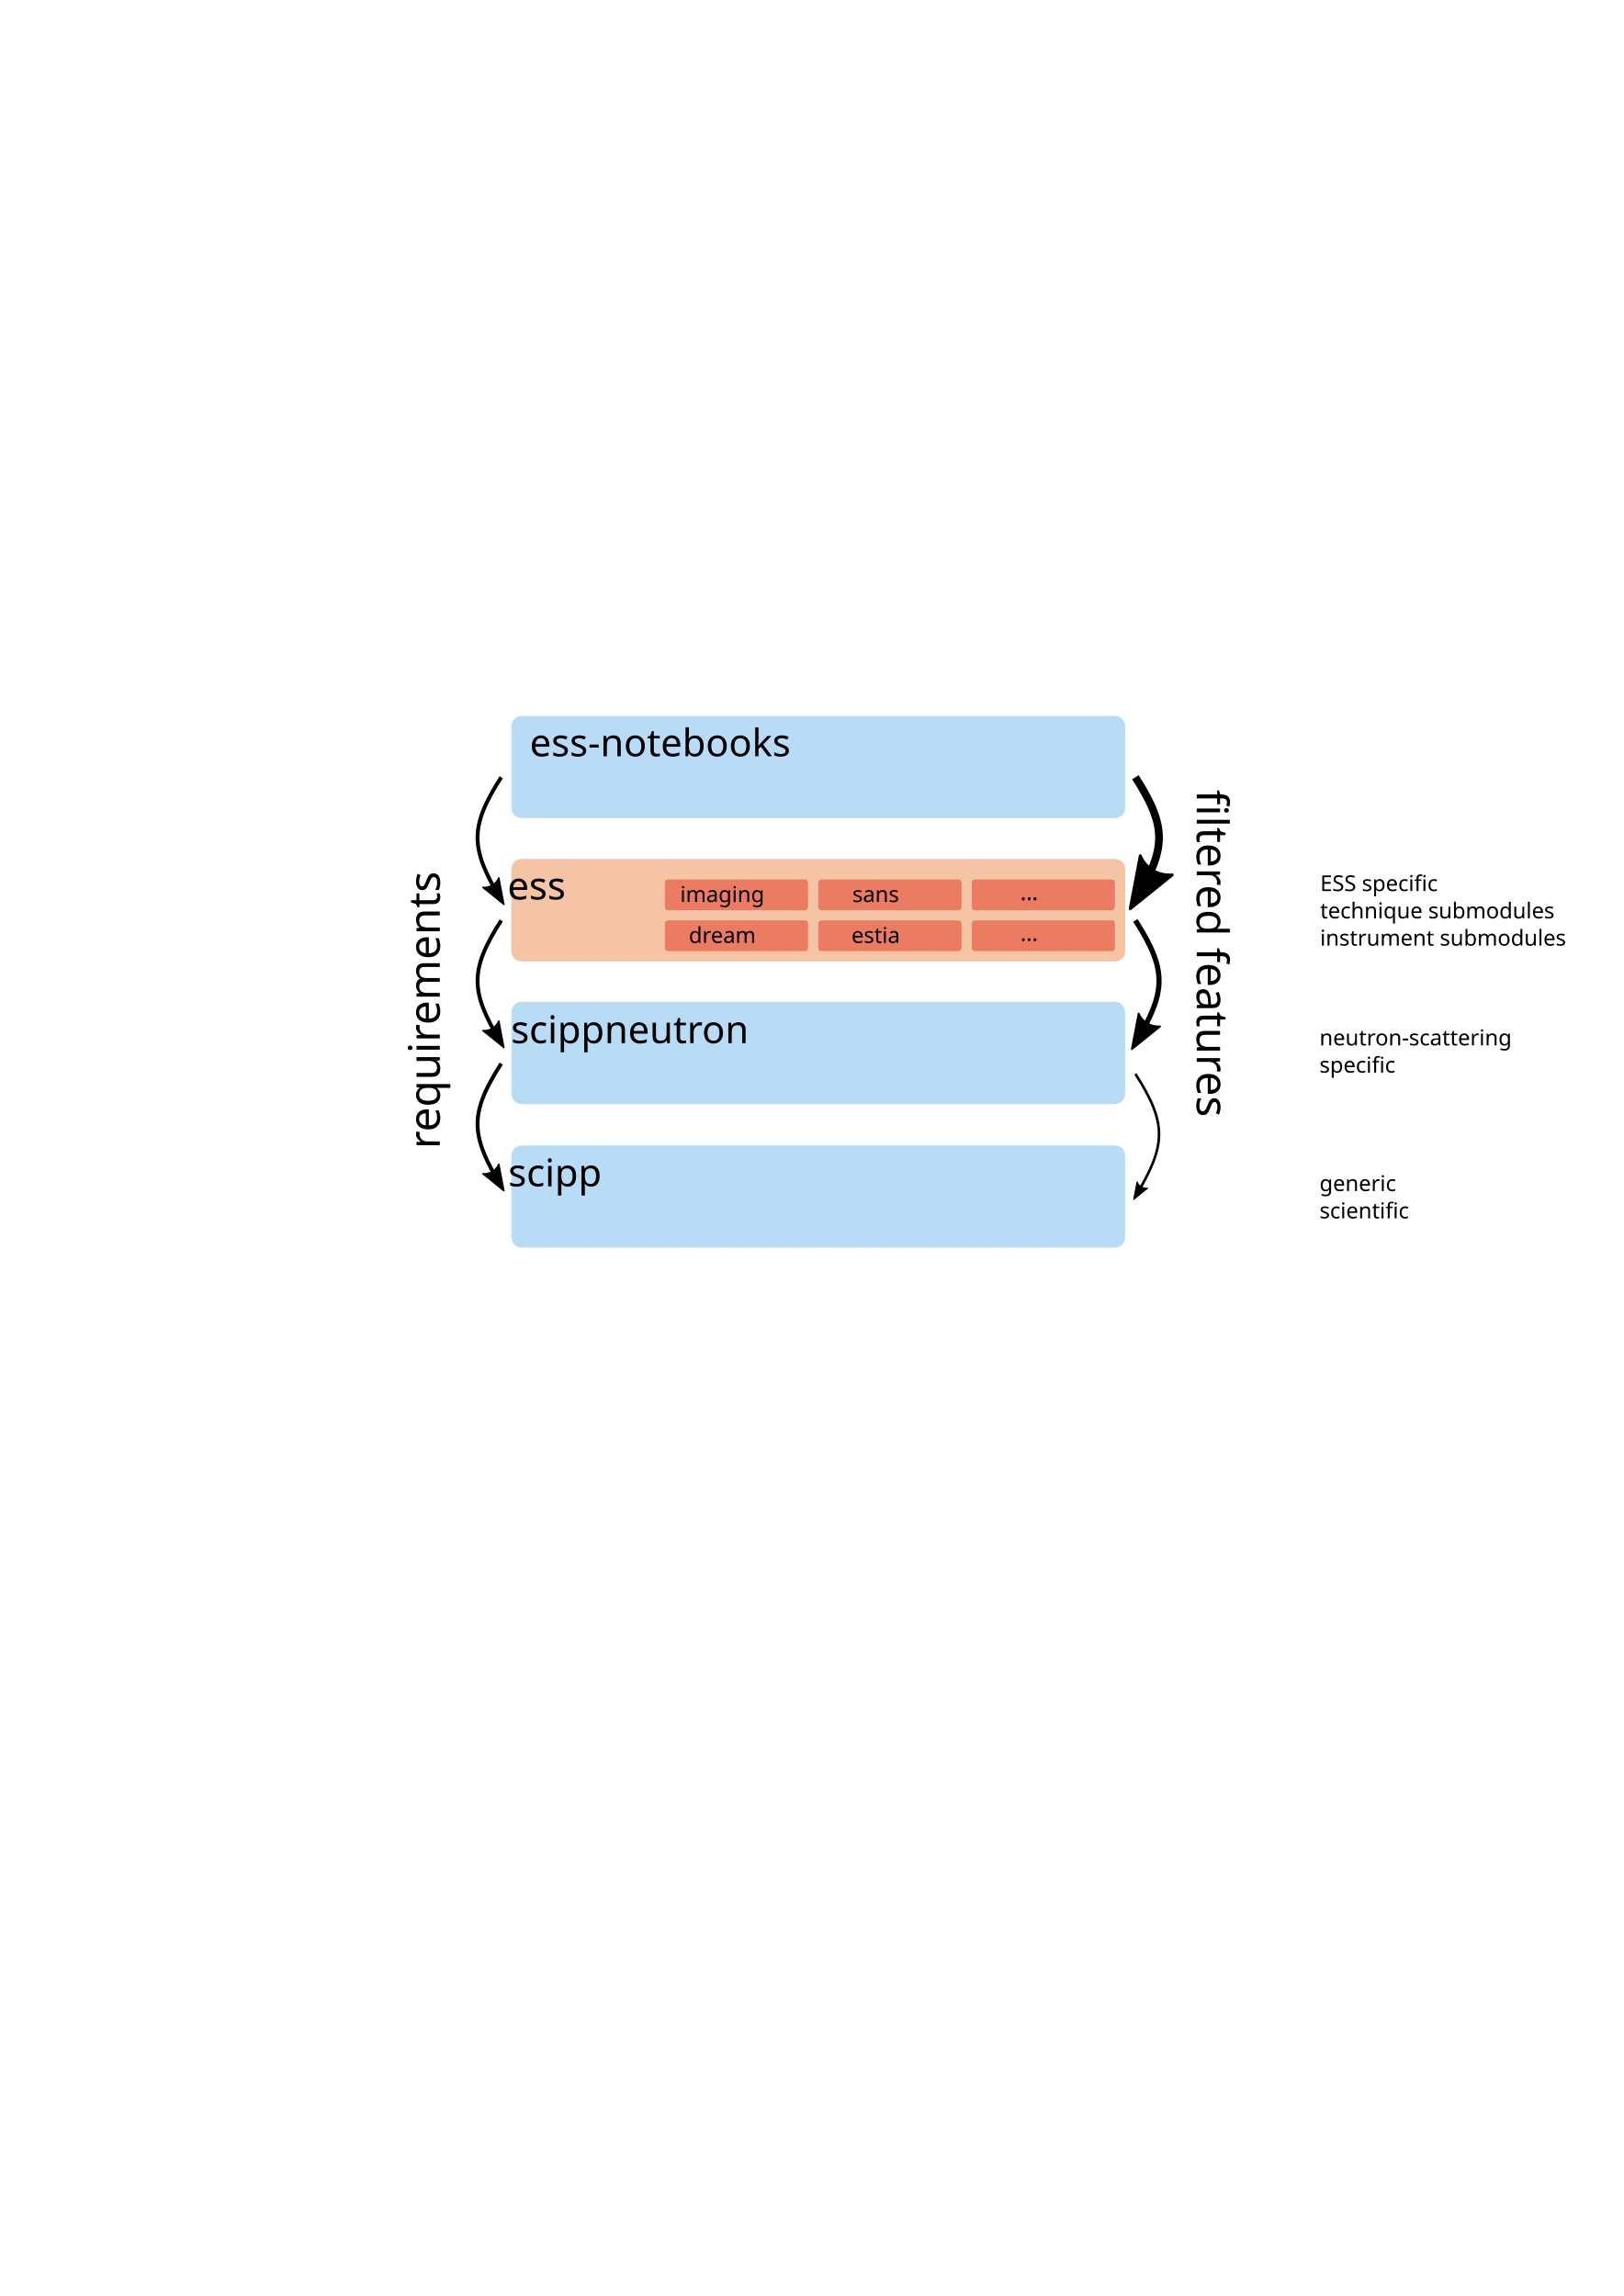
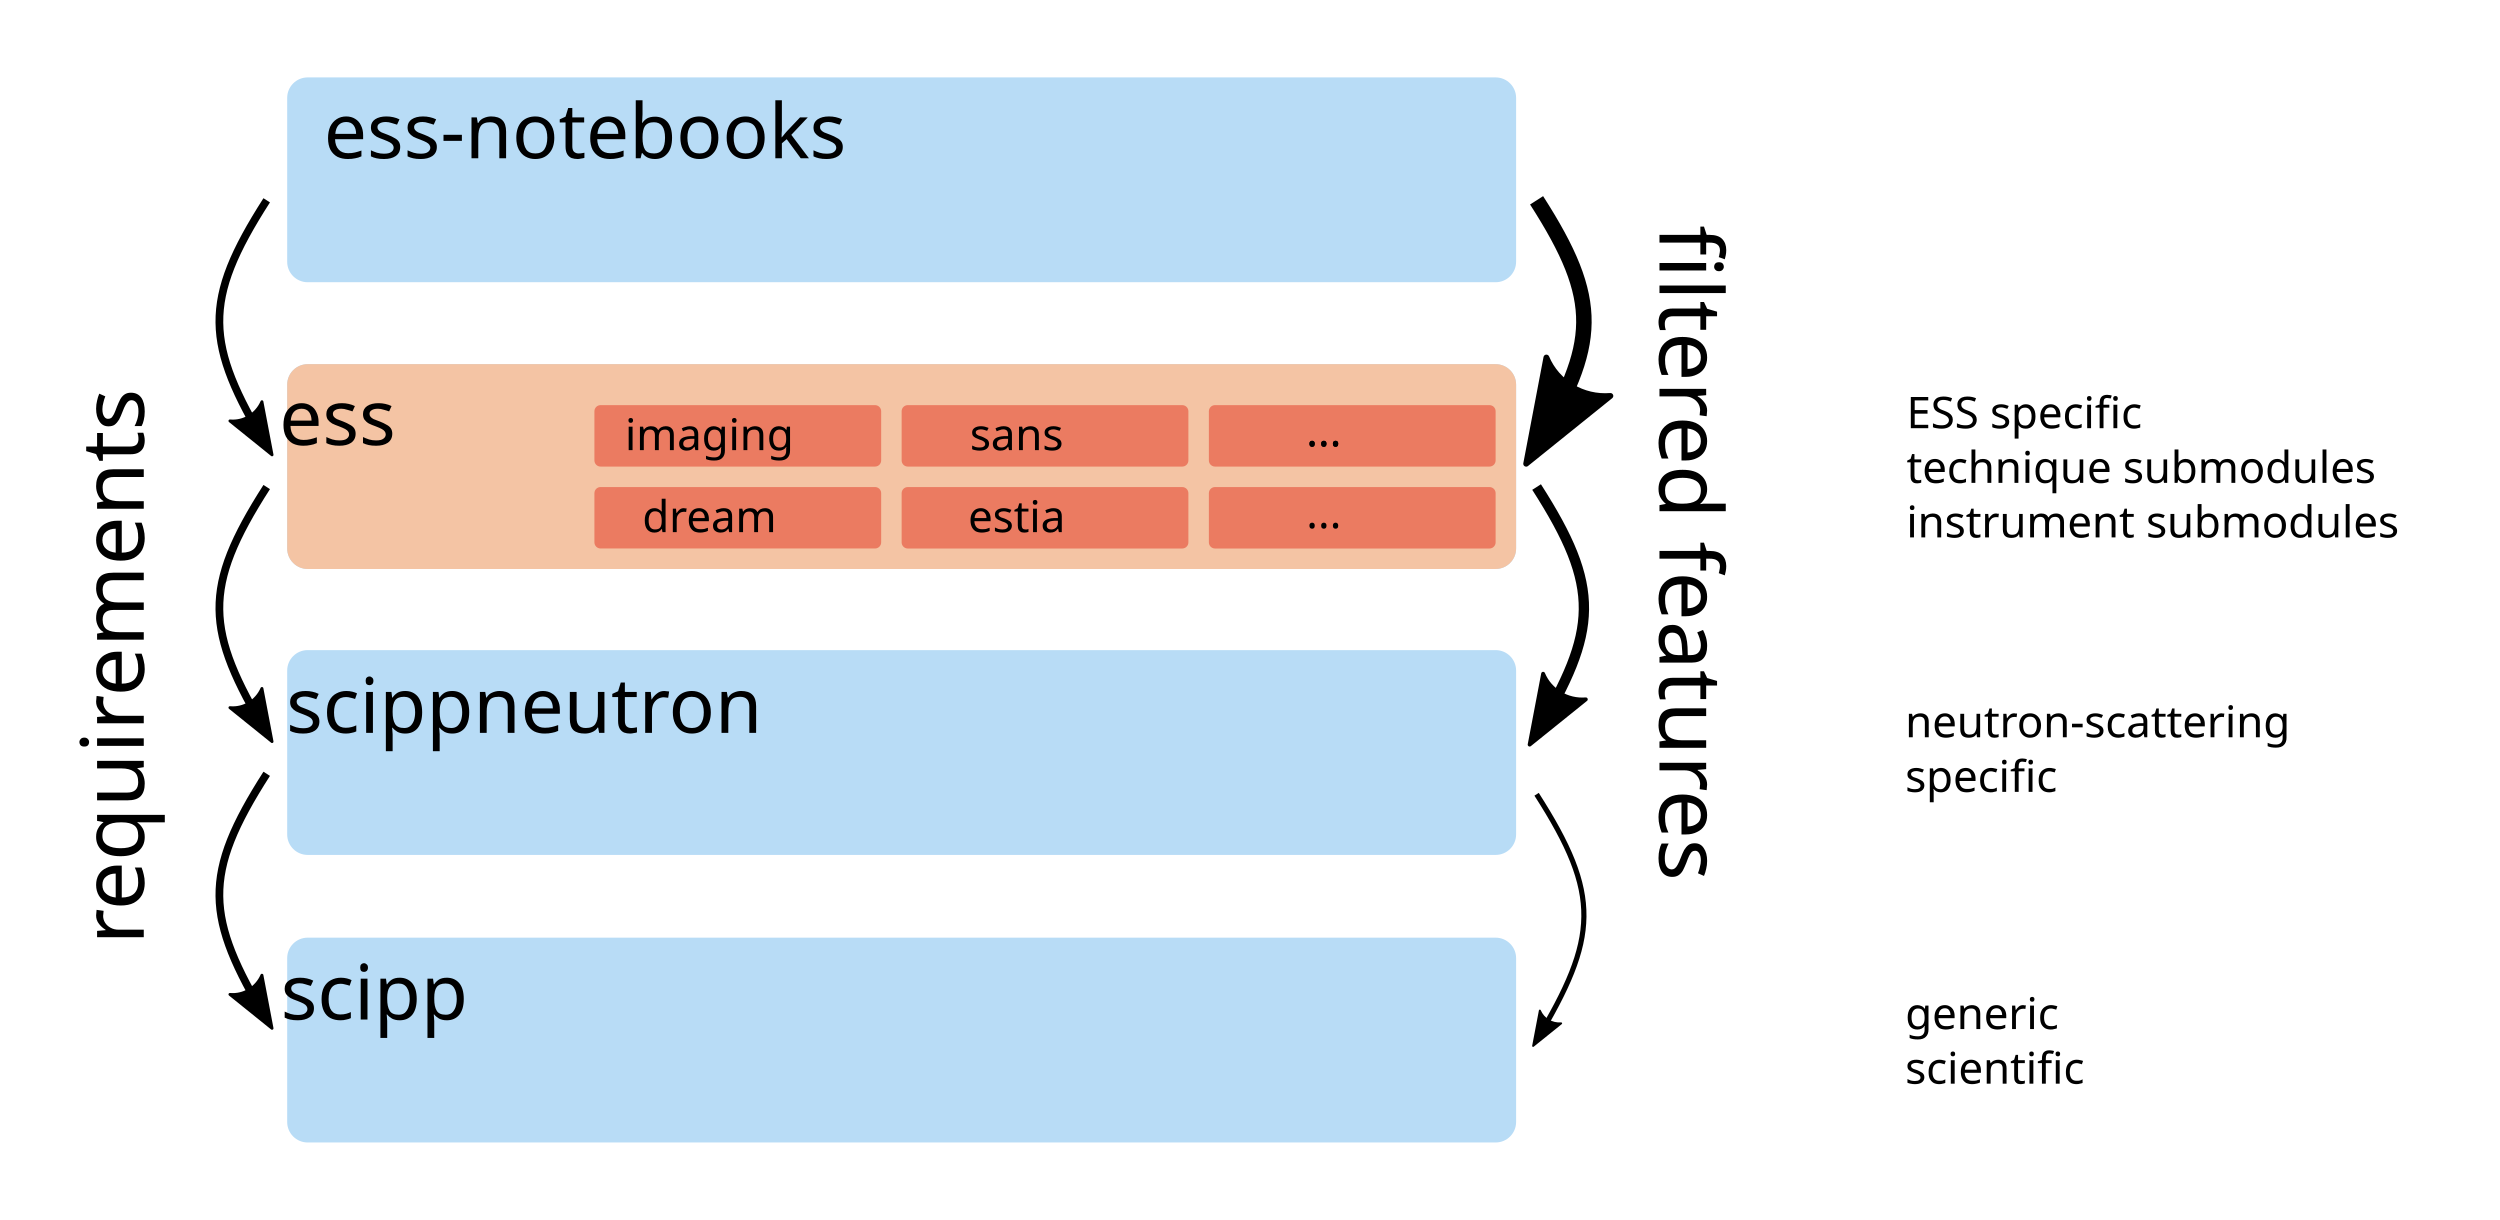
- <svg xmlns="http://www.w3.org/2000/svg" xmlns:xlink="http://www.w3.org/1999/xlink" width="210mm" height="297mm" viewBox="0 0 210 297" version="1.1" id="svg8">
+ <svg xmlns="http://www.w3.org/2000/svg" xmlns:xlink="http://www.w3.org/1999/xlink" width="161.473mm" height="78.792mm" viewBox="0 0 161.473 78.792" version="1.1" id="svg8">
  <defs id="defs2">
    <rect x="55.56" y="71.576" width="3.457" height="30.424" id="rect1966" />
-     <marker style="overflow:visible;" id="marker1753" refX="0.0" refY="0.0" orient="auto">
-       <path transform="scale(0.6) rotate(180) translate(0,0)" d="M 8.719,4.034 L -2.207,0.016 L 8.719,-4.002 C 6.973,-1.63 6.983,1.616 8.719,4.034 z " style="fill-rule:evenodd;stroke-width:0.625;stroke-linejoin:round;stroke:#000000;stroke-opacity:1;fill:#000000;fill-opacity:1" id="path1751" />
+     <marker style="overflow:visible" id="marker1753" refX="0" refY="0" orient="auto">
+       <path transform="scale(-0.6)" d="M 8.719,4.034 -2.207,0.016 8.719,-4.002 c -1.745,2.372 -1.735,5.617 -6e-7,8.035 z" style="fill:#000000;fill-opacity:1;fill-rule:evenodd;stroke:#000000;stroke-width:0.625;stroke-linejoin:round;stroke-opacity:1" id="path1751" />
    </marker>
-     <marker style="overflow:visible;" id="marker1665" refX="0.0" refY="0.0" orient="auto">
-       <path transform="scale(0.6) rotate(180) translate(0,0)" d="M 8.719,4.034 L -2.207,0.016 L 8.719,-4.002 C 6.973,-1.63 6.983,1.616 8.719,4.034 z " style="fill-rule:evenodd;stroke-width:0.625;stroke-linejoin:round;stroke:#000000;stroke-opacity:1;fill:#000000;fill-opacity:1" id="path1663" />
+     <marker style="overflow:visible" id="marker1665" refX="0" refY="0" orient="auto">
+       <path transform="scale(-0.6)" d="M 8.719,4.034 -2.207,0.016 8.719,-4.002 c -1.745,2.372 -1.735,5.617 -6e-7,8.035 z" style="fill:#000000;fill-opacity:1;fill-rule:evenodd;stroke:#000000;stroke-width:0.625;stroke-linejoin:round;stroke-opacity:1" id="path1663" />
    </marker>
-     <marker style="overflow:visible;" id="marker1585" refX="0.0" refY="0.0" orient="auto">
-       <path transform="scale(0.6) rotate(180) translate(0,0)" d="M 8.719,4.034 L -2.207,0.016 L 8.719,-4.002 C 6.973,-1.63 6.983,1.616 8.719,4.034 z " style="fill-rule:evenodd;stroke-width:0.625;stroke-linejoin:round;stroke:#000000;stroke-opacity:1;fill:#000000;fill-opacity:1" id="path1583" />
+     <marker style="overflow:visible" id="marker1585" refX="0" refY="0" orient="auto">
+       <path transform="scale(-0.6)" d="M 8.719,4.034 -2.207,0.016 8.719,-4.002 c -1.745,2.372 -1.735,5.617 -6e-7,8.035 z" style="fill:#000000;fill-opacity:1;fill-rule:evenodd;stroke:#000000;stroke-width:0.625;stroke-linejoin:round;stroke-opacity:1" id="path1583" />
    </marker>
-     <marker style="overflow:visible;" id="marker1489" refX="0.0" refY="0.0" orient="auto">
-       <path transform="scale(0.6) rotate(180) translate(0,0)" d="M 8.719,4.034 L -2.207,0.016 L 8.719,-4.002 C 6.973,-1.63 6.983,1.616 8.719,4.034 z " style="fill-rule:evenodd;stroke-width:0.625;stroke-linejoin:round;stroke:#000000;stroke-opacity:1;fill:#000000;fill-opacity:1" id="path1487" />
+     <marker style="overflow:visible" id="marker1489" refX="0" refY="0" orient="auto">
+       <path transform="scale(-0.6)" d="M 8.719,4.034 -2.207,0.016 8.719,-4.002 c -1.745,2.372 -1.735,5.617 -6e-7,8.035 z" style="fill:#000000;fill-opacity:1;fill-rule:evenodd;stroke:#000000;stroke-width:0.625;stroke-linejoin:round;stroke-opacity:1" id="path1487" />
    </marker>
-     <marker style="overflow:visible;" id="marker1413" refX="0.0" refY="0.0" orient="auto">
-       <path transform="scale(0.6) rotate(180) translate(0,0)" d="M 8.719,4.034 L -2.207,0.016 L 8.719,-4.002 C 6.973,-1.63 6.983,1.616 8.719,4.034 z " style="fill-rule:evenodd;stroke-width:0.625;stroke-linejoin:round;stroke:#000000;stroke-opacity:1;fill:#000000;fill-opacity:1" id="path1411" />
+     <marker style="overflow:visible" id="marker1413" refX="0" refY="0" orient="auto">
+       <path transform="scale(-0.6)" d="M 8.719,4.034 -2.207,0.016 8.719,-4.002 c -1.745,2.372 -1.735,5.617 -6e-7,8.035 z" style="fill:#000000;fill-opacity:1;fill-rule:evenodd;stroke:#000000;stroke-width:0.625;stroke-linejoin:round;stroke-opacity:1" id="path1411" />
    </marker>
-     <marker style="overflow:visible;" id="marker1279" refX="0.0" refY="0.0" orient="auto">
-       <path transform="scale(0.6) rotate(180) translate(0,0)" d="M 8.719,4.034 L -2.207,0.016 L 8.719,-4.002 C 6.973,-1.63 6.983,1.616 8.719,4.034 z " style="fill-rule:evenodd;stroke-width:0.625;stroke-linejoin:round;stroke:#000000;stroke-opacity:1;fill:#000000;fill-opacity:1" id="path1277" />
+     <marker style="overflow:visible" id="marker1279" refX="0" refY="0" orient="auto">
+       <path transform="scale(-0.6)" d="M 8.719,4.034 -2.207,0.016 8.719,-4.002 c -1.745,2.372 -1.735,5.617 -6e-7,8.035 z" style="fill:#000000;fill-opacity:1;fill-rule:evenodd;stroke:#000000;stroke-width:0.625;stroke-linejoin:round;stroke-opacity:1" id="path1277" />
    </marker>
-     <marker style="overflow:visible;" id="Arrow2Mend" refX="0.0" refY="0.0" orient="auto">
-       <path transform="scale(0.6) rotate(180) translate(0,0)" d="M 8.719,4.034 L -2.207,0.016 L 8.719,-4.002 C 6.973,-1.63 6.983,1.616 8.719,4.034 z " style="fill-rule:evenodd;stroke-width:0.625;stroke-linejoin:round;stroke:#000000;stroke-opacity:1;fill:#000000;fill-opacity:1" id="path900" />
+     <marker style="overflow:visible" id="Arrow2Mend" refX="0" refY="0" orient="auto">
+       <path transform="scale(-0.6)" d="M 8.719,4.034 -2.207,0.016 8.719,-4.002 c -1.745,2.372 -1.735,5.617 -6e-7,8.035 z" style="fill:#000000;fill-opacity:1;fill-rule:evenodd;stroke:#000000;stroke-width:0.625;stroke-linejoin:round;stroke-opacity:1" id="path900" />
    </marker>
-     <marker style="overflow:visible;" id="Arrow1Mend" refX="0.0" refY="0.0" orient="auto">
-       <path transform="scale(0.4) rotate(180) translate(10,0)" style="fill-rule:evenodd;stroke:#000000;stroke-width:1pt;stroke-opacity:1;fill:#000000;fill-opacity:1" d="M 0.0,0.0 L 5.0,-5.0 L -12.5,0.0 L 5.0,5.0 L 0.0,0.0 z " id="path882" />
+     <marker style="overflow:visible" id="Arrow1Mend" refX="0" refY="0" orient="auto">
+       <path transform="matrix(-0.4,0,0,-0.4,-4,0)" style="fill:#000000;fill-opacity:1;fill-rule:evenodd;stroke:#000000;stroke-width:1pt;stroke-opacity:1" d="M 0,0 5,-5 -12.5,0 5,5 Z" id="path882" />
    </marker>
-     <marker style="overflow:visible;" id="Arrow1Lend" refX="0.0" refY="0.0" orient="auto">
-       <path transform="scale(0.8) rotate(180) translate(12.5,0)" style="fill-rule:evenodd;stroke:#000000;stroke-width:1pt;stroke-opacity:1;fill:#000000;fill-opacity:1" d="M 0.0,0.0 L 5.0,-5.0 L -12.5,0.0 L 5.0,5.0 L 0.0,0.0 z " id="path876" />
+     <marker style="overflow:visible" id="Arrow1Lend" refX="0" refY="0" orient="auto">
+       <path transform="matrix(-0.8,0,0,-0.8,-10,0)" style="fill:#000000;fill-opacity:1;fill-rule:evenodd;stroke:#000000;stroke-width:1pt;stroke-opacity:1" d="M 0,0 5,-5 -12.5,0 5,5 Z" id="path876" />
    </marker>
  </defs>
-   <g id="layer1">
+   <g id="layer1" transform="translate(-47.59697,-87.60417)">
    <a id="a4655" xlink:href="https://scipp.github.io/scippneutron/">
-       <rect ry="1.323" y="129.594" x="66.146" height="13.229" width="79.375" id="rect835" style="fill:#b8dcf6;fill-opacity:1;stroke-width:1.73;stroke-miterlimit:4;stroke-dasharray:none;stop-color:#000000" />
+       <rect ry="1.323" y="129.594" x="66.146" height="13.229" width="79.375" id="rect835" style="fill:#b8dcf6;fill-opacity:1;stroke-width:1.73;stroke-miterlimit:4;stroke-dasharray:none" rx="1.323" />
    </a>
    <a id="a949" xlink:href="https://scipp.github.io/">
-       <rect ry="1.323" y="148.167" x="66.146" height="13.229" width="79.375" id="rect847" style="fill:#b8dcf6;fill-opacity:1;stroke-width:1.73;stroke-miterlimit:4;stroke-dasharray:none;stop-color:#000000" />
+       <rect ry="1.323" y="148.167" x="66.146" height="13.229" width="79.375" id="rect847" style="fill:#b8dcf6;fill-opacity:1;stroke-width:1.73;stroke-miterlimit:4;stroke-dasharray:none" rx="1.323" />
    </a>
-     <rect style="fill:#b8dcf6;fill-opacity:1;stroke-width:1.73;stroke-miterlimit:4;stroke-dasharray:none;stop-color:#000000" id="rect853" width="79.375" height="13.229" x="66.146" y="111.125" ry="1.323" />
+     <rect style="fill:#b8dcf6;fill-opacity:1;stroke-width:1.73;stroke-miterlimit:4;stroke-dasharray:none" id="rect853" width="79.375" height="13.229" x="66.146" y="111.125" ry="1.323" rx="1.323" />
    <a id="a4658" xlink:href="https://scipp.github.io/ess-notebooks/">
-       <rect ry="1.323" y="92.604" x="66.146" height="13.229" width="79.375" id="rect859" style="fill:#b8dcf6;fill-opacity:1;stroke-width:1.73;stroke-miterlimit:4;stroke-dasharray:none;stop-color:#000000" />
+       <rect ry="1.323" y="92.604" x="66.146" height="13.229" width="79.375" id="rect859" style="fill:#b8dcf6;fill-opacity:1;stroke-width:1.73;stroke-miterlimit:4;stroke-dasharray:none" rx="1.323" />
    </a>
    <path style="fill:none;stroke:#000000;stroke-width:0.5;stroke-linecap:butt;stroke-linejoin:miter;stroke-miterlimit:4;stroke-dasharray:none;stroke-opacity:1;marker-end:url(#Arrow2Mend)" d="m 64.823,100.542 c -4.18,6.519 -3.969,9.26 0,15.875" id="path869" />
    <path style="fill:none;stroke:#000000;stroke-width:0.5;stroke-linecap:butt;stroke-linejoin:miter;stroke-miterlimit:4;stroke-dasharray:none;stroke-opacity:1;marker-end:url(#marker1413)" d="m 64.823,119.062 c -4.18,6.519 -3.969,9.26 0,15.875" id="path1409" />
    <path style="fill:none;stroke:#000000;stroke-width:0.5;stroke-linecap:butt;stroke-linejoin:miter;stroke-miterlimit:4;stroke-dasharray:none;stroke-opacity:1;marker-end:url(#marker1489)" d="m 64.823,137.583 c -4.18,6.519 -3.969,9.26 0,15.875" id="path1485" />
    <path style="fill:none;stroke:#000000;stroke-width:1;stroke-linecap:butt;stroke-linejoin:miter;stroke-miterlimit:4;stroke-dasharray:none;stroke-opacity:1;marker-end:url(#marker1585)" d="m 146.844,100.542 c 4.18,6.519 3.969,9.26 0,15.875" id="path1581" />
    <path style="fill:none;stroke:#000000;stroke-width:0.667;stroke-linecap:butt;stroke-linejoin:miter;stroke-miterlimit:4;stroke-dasharray:none;stroke-opacity:1;marker-end:url(#marker1665)" d="m 146.844,119.062 c 4.18,6.519 3.969,9.26 0,15.875" id="path1661" />
    <path style="fill:none;stroke:#000000;stroke-width:0.333;stroke-linecap:butt;stroke-linejoin:miter;stroke-miterlimit:4;stroke-dasharray:none;stroke-opacity:1;marker-end:url(#marker1753)" d="m 146.844,138.906 c 4.18,6.519 3.969,9.26 0,15.875" id="path1749" />
  </g>
-   <g id="layer2">
+   <g id="layer2" transform="translate(-47.59697,-87.60417)">
    <a id="a4661" xlink:href="https://scipp.github.io/ess/">
-       <rect ry="1.323" y="111.125" x="66.146" height="13.229" width="79.375" id="rect1899" style="fill:#f4c4a4;fill-opacity:1;stroke-width:1.73;stroke-miterlimit:4;stroke-dasharray:none;stop-color:#000000" />
+       <rect ry="1.323" y="111.125" x="66.146" height="13.229" width="79.375" id="rect1899" style="fill:#f4c4a4;fill-opacity:1;stroke-width:1.73;stroke-miterlimit:4;stroke-dasharray:none" rx="1.323" />
    </a>
-     <rect style="fill:#eb7b61;fill-opacity:1;stroke-width:0.458;stroke-miterlimit:4;stroke-dasharray:none;stop-color:#000000" id="rect1916" width="18.521" height="3.969" x="125.677" y="113.771" ry="0.397" />
-     <rect style="fill:#eb7b61;fill-opacity:1;stroke-width:0.458;stroke-miterlimit:4;stroke-dasharray:none;stop-color:#000000" id="rect1920" width="18.521" height="3.969" x="105.833" y="113.771" ry="0.397" />
-     <rect style="fill:#eb7b61;fill-opacity:1;stroke-width:0.458;stroke-miterlimit:4;stroke-dasharray:none;stop-color:#000000" id="rect1922" width="18.521" height="3.969" x="85.99" y="113.771" ry="0.397" />
-     <rect style="fill:#eb7b61;fill-opacity:1;stroke-width:0.458;stroke-miterlimit:4;stroke-dasharray:none;stop-color:#000000" id="rect1924" width="18.521" height="3.969" x="125.677" y="119.063" ry="0.397" />
-     <rect style="fill:#eb7b61;fill-opacity:1;stroke-width:0.458;stroke-miterlimit:4;stroke-dasharray:none;stop-color:#000000" id="rect1926" width="18.521" height="3.969" x="105.833" y="119.063" ry="0.397" />
-     <rect style="fill:#eb7b61;fill-opacity:1;stroke-width:0.458;stroke-miterlimit:4;stroke-dasharray:none;stop-color:#000000" id="rect1928" width="18.521" height="3.969" x="85.99" y="119.062" ry="0.397" />
+     <rect style="fill:#eb7b61;fill-opacity:1;stroke-width:0.458;stroke-miterlimit:4;stroke-dasharray:none" id="rect1916" width="18.521" height="3.969" x="125.677" y="113.771" ry="0.397" rx="0.397" />
+     <rect style="fill:#eb7b61;fill-opacity:1;stroke-width:0.458;stroke-miterlimit:4;stroke-dasharray:none" id="rect1920" width="18.521" height="3.969" x="105.833" y="113.771" ry="0.397" rx="0.397" />
+     <rect style="fill:#eb7b61;fill-opacity:1;stroke-width:0.458;stroke-miterlimit:4;stroke-dasharray:none" id="rect1922" width="18.521" height="3.969" x="85.99" y="113.771" ry="0.397" rx="0.397" />
+     <rect style="fill:#eb7b61;fill-opacity:1;stroke-width:0.458;stroke-miterlimit:4;stroke-dasharray:none" id="rect1924" width="18.521" height="3.969" x="125.677" y="119.063" ry="0.397" rx="0.397" />
+     <rect style="fill:#eb7b61;fill-opacity:1;stroke-width:0.458;stroke-miterlimit:4;stroke-dasharray:none" id="rect1926" width="18.521" height="3.969" x="105.833" y="119.063" ry="0.397" rx="0.397" />
+     <rect style="fill:#eb7b61;fill-opacity:1;stroke-width:0.458;stroke-miterlimit:4;stroke-dasharray:none" id="rect1928" width="18.521" height="3.969" x="85.99" y="119.062" ry="0.397" rx="0.397" />
  </g>
-   <g id="layer3" style="opacity:1">
-     <text xml:space="preserve" style="font-style:normal;font-variant:normal;font-weight:normal;font-stretch:normal;font-size:4.939px;line-height:1.25;font-family:sans-serif;-inkscape-font-specification:'sans-serif, Normal';font-variant-ligatures:normal;font-variant-caps:normal;font-variant-numeric:normal;font-variant-east-asian:normal;fill:#000000;fill-opacity:1;stroke:none;stroke-width:0.265;stroke-miterlimit:4;stroke-dasharray:none" x="84.667" y="134.938" id="text839">
-       <tspan id="tspan837" x="84.667" y="134.938" style="font-style:normal;font-variant:normal;font-weight:normal;font-stretch:normal;font-size:4.939px;font-family:sans-serif;-inkscape-font-specification:'sans-serif, Normal';font-variant-ligatures:normal;font-variant-caps:normal;font-variant-numeric:normal;font-variant-east-asian:normal;text-align:center;text-anchor:middle;stroke-width:0.265;stroke-miterlimit:4;stroke-dasharray:none">scippneutron</tspan>
+   <g id="layer3" style="opacity:1" transform="translate(-47.59697,-87.60417)">
+     <text xml:space="preserve" style="font-style:normal;font-variant:normal;font-weight:normal;font-stretch:normal;font-size:4.939px;line-height:1.25;font-family:sans-serif;-inkscape-font-specification:'sans-serif, Normal';font-variant-ligatures:normal;font-variant-caps:normal;font-variant-numeric:normal;fill:#000000;fill-opacity:1;stroke:none;stroke-width:0.265;stroke-miterlimit:4;stroke-dasharray:none" x="84.667" y="134.938" id="text839">
+       <tspan id="tspan837" x="84.667" y="134.938" style="font-style:normal;font-variant:normal;font-weight:normal;font-stretch:normal;font-size:4.939px;font-family:sans-serif;-inkscape-font-specification:'sans-serif, Normal';font-variant-ligatures:normal;font-variant-caps:normal;font-variant-numeric:normal;text-align:center;text-anchor:middle;stroke-width:0.265;stroke-miterlimit:4;stroke-dasharray:none">scippneutron</tspan>
    </text>
-     <text xml:space="preserve" style="font-style:normal;font-variant:normal;font-weight:normal;font-stretch:normal;font-size:4.939px;line-height:1.25;font-family:sans-serif;-inkscape-font-specification:'sans-serif, Normal';font-variant-ligatures:normal;font-variant-caps:normal;font-variant-numeric:normal;font-variant-east-asian:normal;fill:#000000;fill-opacity:1;stroke:none;stroke-width:0.265;stroke-miterlimit:4;stroke-dasharray:none" x="74.989" y="153.458" id="text851">
-       <tspan id="tspan849" x="74.989" y="153.458" style="font-style:normal;font-variant:normal;font-weight:normal;font-stretch:normal;font-size:4.939px;font-family:sans-serif;-inkscape-font-specification:'sans-serif, Normal';font-variant-ligatures:normal;font-variant-caps:normal;font-variant-numeric:normal;font-variant-east-asian:normal;text-align:center;text-anchor:middle;stroke-width:0.265;stroke-miterlimit:4;stroke-dasharray:none">scipp</tspan>
+     <text xml:space="preserve" style="font-style:normal;font-variant:normal;font-weight:normal;font-stretch:normal;font-size:4.939px;line-height:1.25;font-family:sans-serif;-inkscape-font-specification:'sans-serif, Normal';font-variant-ligatures:normal;font-variant-caps:normal;font-variant-numeric:normal;fill:#000000;fill-opacity:1;stroke:none;stroke-width:0.265;stroke-miterlimit:4;stroke-dasharray:none" x="74.989" y="153.458" id="text851">
+       <tspan id="tspan849" x="74.989" y="153.458" style="font-style:normal;font-variant:normal;font-weight:normal;font-stretch:normal;font-size:4.939px;font-family:sans-serif;-inkscape-font-specification:'sans-serif, Normal';font-variant-ligatures:normal;font-variant-caps:normal;font-variant-numeric:normal;text-align:center;text-anchor:middle;stroke-width:0.265;stroke-miterlimit:4;stroke-dasharray:none">scipp</tspan>
    </text>
-     <text xml:space="preserve" style="font-style:normal;font-variant:normal;font-weight:normal;font-stretch:normal;font-size:4.939px;line-height:1.25;font-family:sans-serif;-inkscape-font-specification:'sans-serif, Normal';font-variant-ligatures:normal;font-variant-caps:normal;font-variant-numeric:normal;font-variant-east-asian:normal;fill:#000000;fill-opacity:1;stroke:none;stroke-width:0.265;stroke-miterlimit:4;stroke-dasharray:none" x="72.612" y="116.347" id="text857">
-       <tspan id="tspan855" x="72.612" y="116.347" style="font-style:normal;font-variant:normal;font-weight:normal;font-stretch:normal;font-size:4.939px;font-family:sans-serif;-inkscape-font-specification:'sans-serif, Normal';font-variant-ligatures:normal;font-variant-caps:normal;font-variant-numeric:normal;font-variant-east-asian:normal;text-align:center;text-anchor:middle;stroke-width:0.265;stroke-miterlimit:4;stroke-dasharray:none">ess</tspan>
+     <text xml:space="preserve" style="font-style:normal;font-variant:normal;font-weight:normal;font-stretch:normal;font-size:4.939px;line-height:1.25;font-family:sans-serif;-inkscape-font-specification:'sans-serif, Normal';font-variant-ligatures:normal;font-variant-caps:normal;font-variant-numeric:normal;fill:#000000;fill-opacity:1;stroke:none;stroke-width:0.265;stroke-miterlimit:4;stroke-dasharray:none" x="72.612" y="116.347" id="text857">
+       <tspan id="tspan855" x="72.612" y="116.347" style="font-style:normal;font-variant:normal;font-weight:normal;font-stretch:normal;font-size:4.939px;font-family:sans-serif;-inkscape-font-specification:'sans-serif, Normal';font-variant-ligatures:normal;font-variant-caps:normal;font-variant-numeric:normal;text-align:center;text-anchor:middle;stroke-width:0.265;stroke-miterlimit:4;stroke-dasharray:none">ess</tspan>
    </text>
-     <text xml:space="preserve" style="font-style:normal;font-variant:normal;font-weight:normal;font-stretch:normal;font-size:4.939px;line-height:1.25;font-family:sans-serif;-inkscape-font-specification:'sans-serif, Normal';font-variant-ligatures:normal;font-variant-caps:normal;font-variant-numeric:normal;font-variant-east-asian:normal;text-align:start;text-anchor:start;fill:#000000;fill-opacity:1;stroke:none;stroke-width:0.265;stroke-miterlimit:4;stroke-dasharray:none" x="68.519" y="97.826" id="text863">
-       <tspan id="tspan861" x="68.519" y="97.826" style="font-style:normal;font-variant:normal;font-weight:normal;font-stretch:normal;font-size:4.939px;font-family:sans-serif;-inkscape-font-specification:'sans-serif, Normal';font-variant-ligatures:normal;font-variant-caps:normal;font-variant-numeric:normal;font-variant-east-asian:normal;text-align:start;text-anchor:start;stroke-width:0.265;stroke-miterlimit:4;stroke-dasharray:none">ess-notebooks</tspan>
+     <text xml:space="preserve" style="font-style:normal;font-variant:normal;font-weight:normal;font-stretch:normal;font-size:4.939px;line-height:1.25;font-family:sans-serif;-inkscape-font-specification:'sans-serif, Normal';font-variant-ligatures:normal;font-variant-caps:normal;font-variant-numeric:normal;text-align:start;text-anchor:start;fill:#000000;fill-opacity:1;stroke:none;stroke-width:0.265;stroke-miterlimit:4;stroke-dasharray:none" x="68.519" y="97.826" id="text863">
+       <tspan id="tspan861" x="68.519" y="97.826" style="font-style:normal;font-variant:normal;font-weight:normal;font-stretch:normal;font-size:4.939px;font-family:sans-serif;-inkscape-font-specification:'sans-serif, Normal';font-variant-ligatures:normal;font-variant-caps:normal;font-variant-numeric:normal;text-align:start;text-anchor:start;stroke-width:0.265;stroke-miterlimit:4;stroke-dasharray:none">ess-notebooks</tspan>
    </text>
-     <text xml:space="preserve" style="font-style:normal;font-variant:normal;font-weight:normal;font-stretch:normal;font-size:5.644px;line-height:1.25;font-family:sans-serif;-inkscape-font-specification:'sans-serif, Normal';font-variant-ligatures:normal;font-variant-caps:normal;font-variant-numeric:normal;font-variant-east-asian:normal;fill:#000000;fill-opacity:1;stroke:none;stroke-width:0.265;stroke-miterlimit:4;stroke-dasharray:none" x="-127" y="56.885" id="text1904" transform="rotate(-90)">
-       <tspan id="tspan1902" x="-127" y="56.885" style="font-style:normal;font-variant:normal;font-weight:normal;font-stretch:normal;font-size:5.644px;font-family:sans-serif;-inkscape-font-specification:'sans-serif, Normal';font-variant-ligatures:normal;font-variant-caps:normal;font-variant-numeric:normal;font-variant-east-asian:normal;text-align:center;text-anchor:middle;stroke-width:0.265;stroke-miterlimit:4;stroke-dasharray:none">requirements</tspan>
+     <text xml:space="preserve" style="font-style:normal;font-variant:normal;font-weight:normal;font-stretch:normal;font-size:5.644px;line-height:1.25;font-family:sans-serif;-inkscape-font-specification:'sans-serif, Normal';font-variant-ligatures:normal;font-variant-caps:normal;font-variant-numeric:normal;fill:#000000;fill-opacity:1;stroke:none;stroke-width:0.265;stroke-miterlimit:4;stroke-dasharray:none" x="-127" y="56.885" id="text1904" transform="rotate(-90)">
+       <tspan id="tspan1902" x="-127" y="56.885" style="font-style:normal;font-variant:normal;font-weight:normal;font-stretch:normal;font-size:5.644px;font-family:sans-serif;-inkscape-font-specification:'sans-serif, Normal';font-variant-ligatures:normal;font-variant-caps:normal;font-variant-numeric:normal;text-align:center;text-anchor:middle;stroke-width:0.265;stroke-miterlimit:4;stroke-dasharray:none">requirements</tspan>
    </text>
-     <text xml:space="preserve" style="font-style:normal;font-variant:normal;font-weight:normal;font-stretch:normal;font-size:5.644px;line-height:1.25;font-family:sans-serif;-inkscape-font-specification:'sans-serif, Normal';font-variant-ligatures:normal;font-variant-caps:normal;font-variant-numeric:normal;font-variant-east-asian:normal;fill:#000000;fill-opacity:1;stroke:none;stroke-width:0.265;stroke-miterlimit:4;stroke-dasharray:none" x="127" y="-154.781" id="text1908" transform="rotate(90)">
-       <tspan id="tspan1906" x="127" y="-154.781" style="font-style:normal;font-variant:normal;font-weight:normal;font-stretch:normal;font-size:5.644px;font-family:sans-serif;-inkscape-font-specification:'sans-serif, Normal';font-variant-ligatures:normal;font-variant-caps:normal;font-variant-numeric:normal;font-variant-east-asian:normal;text-align:center;text-anchor:middle;stroke-width:0.265;stroke-miterlimit:4;stroke-dasharray:none">filtered features</tspan>
+     <text xml:space="preserve" style="font-style:normal;font-variant:normal;font-weight:normal;font-stretch:normal;font-size:5.644px;line-height:1.25;font-family:sans-serif;-inkscape-font-specification:'sans-serif, Normal';font-variant-ligatures:normal;font-variant-caps:normal;font-variant-numeric:normal;fill:#000000;fill-opacity:1;stroke:none;stroke-width:0.265;stroke-miterlimit:4;stroke-dasharray:none" x="127" y="-154.781" id="text1908" transform="rotate(90)">
+       <tspan id="tspan1906" x="127" y="-154.781" style="font-style:normal;font-variant:normal;font-weight:normal;font-stretch:normal;font-size:5.644px;font-family:sans-serif;-inkscape-font-specification:'sans-serif, Normal';font-variant-ligatures:normal;font-variant-caps:normal;font-variant-numeric:normal;text-align:center;text-anchor:middle;stroke-width:0.265;stroke-miterlimit:4;stroke-dasharray:none">filtered features</tspan>
    </text>
-     <text xml:space="preserve" style="font-style:normal;font-variant:normal;font-weight:normal;font-stretch:normal;font-size:2.822px;line-height:1.25;font-family:sans-serif;-inkscape-font-specification:'sans-serif, Normal';font-variant-ligatures:normal;font-variant-caps:normal;font-variant-numeric:normal;font-variant-east-asian:normal;fill:#000000;fill-opacity:1;stroke:none;stroke-width:0.265;stroke-miterlimit:4;stroke-dasharray:none" x="95.25" y="116.681" id="text1932">
-       <tspan id="tspan1930" x="95.25" y="116.681" style="font-style:normal;font-variant:normal;font-weight:normal;font-stretch:normal;font-size:2.822px;font-family:sans-serif;-inkscape-font-specification:'sans-serif, Normal';font-variant-ligatures:normal;font-variant-caps:normal;font-variant-numeric:normal;font-variant-east-asian:normal;text-align:center;text-anchor:middle;stroke-width:0.265;stroke-miterlimit:4;stroke-dasharray:none">imaging</tspan>
+     <text xml:space="preserve" style="font-style:normal;font-variant:normal;font-weight:normal;font-stretch:normal;font-size:2.822px;line-height:1.25;font-family:sans-serif;-inkscape-font-specification:'sans-serif, Normal';font-variant-ligatures:normal;font-variant-caps:normal;font-variant-numeric:normal;fill:#000000;fill-opacity:1;stroke:none;stroke-width:0.265;stroke-miterlimit:4;stroke-dasharray:none" x="95.25" y="116.681" id="text1932">
+       <tspan id="tspan1930" x="95.25" y="116.681" style="font-style:normal;font-variant:normal;font-weight:normal;font-stretch:normal;font-size:2.822px;font-family:sans-serif;-inkscape-font-specification:'sans-serif, Normal';font-variant-ligatures:normal;font-variant-caps:normal;font-variant-numeric:normal;text-align:center;text-anchor:middle;stroke-width:0.265;stroke-miterlimit:4;stroke-dasharray:none">imaging</tspan>
    </text>
-     <text xml:space="preserve" style="font-style:normal;font-variant:normal;font-weight:normal;font-stretch:normal;font-size:2.822px;line-height:1.25;font-family:sans-serif;-inkscape-font-specification:'sans-serif, Normal';font-variant-ligatures:normal;font-variant-caps:normal;font-variant-numeric:normal;font-variant-east-asian:normal;fill:#000000;fill-opacity:1;stroke:none;stroke-width:0.265;stroke-miterlimit:4;stroke-dasharray:none" x="115.094" y="116.681" id="text1936">
-       <tspan id="tspan1934" x="115.094" y="116.681" style="font-style:normal;font-variant:normal;font-weight:normal;font-stretch:normal;font-size:2.822px;font-family:sans-serif;-inkscape-font-specification:'sans-serif, Normal';font-variant-ligatures:normal;font-variant-caps:normal;font-variant-numeric:normal;font-variant-east-asian:normal;text-align:center;text-anchor:middle;stroke-width:0.265;stroke-miterlimit:4;stroke-dasharray:none">sans</tspan>
+     <text xml:space="preserve" style="font-style:normal;font-variant:normal;font-weight:normal;font-stretch:normal;font-size:2.822px;line-height:1.25;font-family:sans-serif;-inkscape-font-specification:'sans-serif, Normal';font-variant-ligatures:normal;font-variant-caps:normal;font-variant-numeric:normal;fill:#000000;fill-opacity:1;stroke:none;stroke-width:0.265;stroke-miterlimit:4;stroke-dasharray:none" x="115.094" y="116.681" id="text1936">
+       <tspan id="tspan1934" x="115.094" y="116.681" style="font-style:normal;font-variant:normal;font-weight:normal;font-stretch:normal;font-size:2.822px;font-family:sans-serif;-inkscape-font-specification:'sans-serif, Normal';font-variant-ligatures:normal;font-variant-caps:normal;font-variant-numeric:normal;text-align:center;text-anchor:middle;stroke-width:0.265;stroke-miterlimit:4;stroke-dasharray:none">sans</tspan>
    </text>
-     <text xml:space="preserve" style="font-style:normal;font-variant:normal;font-weight:normal;font-stretch:normal;font-size:2.822px;line-height:1.25;font-family:sans-serif;-inkscape-font-specification:'sans-serif, Normal';font-variant-ligatures:normal;font-variant-caps:normal;font-variant-numeric:normal;font-variant-east-asian:normal;fill:#000000;fill-opacity:1;stroke:none;stroke-width:0.265;stroke-miterlimit:4;stroke-dasharray:none" x="134.938" y="116.417" id="text1940">
-       <tspan id="tspan1938" x="134.938" y="116.417" style="font-style:normal;font-variant:normal;font-weight:normal;font-stretch:normal;font-size:2.822px;font-family:sans-serif;-inkscape-font-specification:'sans-serif, Normal';font-variant-ligatures:normal;font-variant-caps:normal;font-variant-numeric:normal;font-variant-east-asian:normal;text-align:center;text-anchor:middle;stroke-width:0.265;stroke-miterlimit:4;stroke-dasharray:none">...</tspan>
+     <text xml:space="preserve" style="font-style:normal;font-variant:normal;font-weight:normal;font-stretch:normal;font-size:2.822px;line-height:1.25;font-family:sans-serif;-inkscape-font-specification:'sans-serif, Normal';font-variant-ligatures:normal;font-variant-caps:normal;font-variant-numeric:normal;fill:#000000;fill-opacity:1;stroke:none;stroke-width:0.265;stroke-miterlimit:4;stroke-dasharray:none" x="134.938" y="116.417" id="text1940">
+       <tspan id="tspan1938" x="134.938" y="116.417" style="font-style:normal;font-variant:normal;font-weight:normal;font-stretch:normal;font-size:2.822px;font-family:sans-serif;-inkscape-font-specification:'sans-serif, Normal';font-variant-ligatures:normal;font-variant-caps:normal;font-variant-numeric:normal;text-align:center;text-anchor:middle;stroke-width:0.265;stroke-miterlimit:4;stroke-dasharray:none">...</tspan>
    </text>
-     <text xml:space="preserve" style="font-style:normal;font-variant:normal;font-weight:normal;font-stretch:normal;font-size:2.822px;line-height:1.25;font-family:sans-serif;-inkscape-font-specification:'sans-serif, Normal';font-variant-ligatures:normal;font-variant-caps:normal;font-variant-numeric:normal;font-variant-east-asian:normal;fill:#000000;fill-opacity:1;stroke:none;stroke-width:0.265;stroke-miterlimit:4;stroke-dasharray:none" x="134.938" y="116.417" id="text1944">
-       <tspan id="tspan1942" x="134.938" y="116.417" style="font-style:normal;font-variant:normal;font-weight:normal;font-stretch:normal;font-size:2.822px;font-family:sans-serif;-inkscape-font-specification:'sans-serif, Normal';font-variant-ligatures:normal;font-variant-caps:normal;font-variant-numeric:normal;font-variant-east-asian:normal;text-align:center;text-anchor:middle;stroke-width:0.265;stroke-miterlimit:4;stroke-dasharray:none">...</tspan>
+     <text xml:space="preserve" style="font-style:normal;font-variant:normal;font-weight:normal;font-stretch:normal;font-size:2.822px;line-height:1.25;font-family:sans-serif;-inkscape-font-specification:'sans-serif, Normal';font-variant-ligatures:normal;font-variant-caps:normal;font-variant-numeric:normal;fill:#000000;fill-opacity:1;stroke:none;stroke-width:0.265;stroke-miterlimit:4;stroke-dasharray:none" x="134.938" y="116.417" id="text1944">
+       <tspan id="tspan1942" x="134.938" y="116.417" style="font-style:normal;font-variant:normal;font-weight:normal;font-stretch:normal;font-size:2.822px;font-family:sans-serif;-inkscape-font-specification:'sans-serif, Normal';font-variant-ligatures:normal;font-variant-caps:normal;font-variant-numeric:normal;text-align:center;text-anchor:middle;stroke-width:0.265;stroke-miterlimit:4;stroke-dasharray:none">...</tspan>
    </text>
-     <text xml:space="preserve" style="font-style:normal;font-variant:normal;font-weight:normal;font-stretch:normal;font-size:2.822px;line-height:1.25;font-family:sans-serif;-inkscape-font-specification:'sans-serif, Normal';font-variant-ligatures:normal;font-variant-caps:normal;font-variant-numeric:normal;font-variant-east-asian:normal;fill:#000000;fill-opacity:1;stroke:none;stroke-width:0.265;stroke-miterlimit:4;stroke-dasharray:none" x="95.25" y="121.973" id="text1948">
-       <tspan id="tspan1946" x="95.25" y="121.973" style="font-style:normal;font-variant:normal;font-weight:normal;font-stretch:normal;font-size:2.822px;font-family:sans-serif;-inkscape-font-specification:'sans-serif, Normal';font-variant-ligatures:normal;font-variant-caps:normal;font-variant-numeric:normal;font-variant-east-asian:normal;text-align:center;text-anchor:middle;stroke-width:0.265;stroke-miterlimit:4;stroke-dasharray:none">dream</tspan>
+     <text xml:space="preserve" style="font-style:normal;font-variant:normal;font-weight:normal;font-stretch:normal;font-size:2.822px;line-height:1.25;font-family:sans-serif;-inkscape-font-specification:'sans-serif, Normal';font-variant-ligatures:normal;font-variant-caps:normal;font-variant-numeric:normal;fill:#000000;fill-opacity:1;stroke:none;stroke-width:0.265;stroke-miterlimit:4;stroke-dasharray:none" x="95.25" y="121.973" id="text1948">
+       <tspan id="tspan1946" x="95.25" y="121.973" style="font-style:normal;font-variant:normal;font-weight:normal;font-stretch:normal;font-size:2.822px;font-family:sans-serif;-inkscape-font-specification:'sans-serif, Normal';font-variant-ligatures:normal;font-variant-caps:normal;font-variant-numeric:normal;text-align:center;text-anchor:middle;stroke-width:0.265;stroke-miterlimit:4;stroke-dasharray:none">dream</tspan>
    </text>
-     <text xml:space="preserve" style="font-style:normal;font-variant:normal;font-weight:normal;font-stretch:normal;font-size:2.822px;line-height:1.25;font-family:sans-serif;-inkscape-font-specification:'sans-serif, Normal';font-variant-ligatures:normal;font-variant-caps:normal;font-variant-numeric:normal;font-variant-east-asian:normal;fill:#000000;fill-opacity:1;stroke:none;stroke-width:0.265;stroke-miterlimit:4;stroke-dasharray:none" x="115.094" y="121.973" id="text1952">
-       <tspan id="tspan1950" x="115.094" y="121.973" style="font-style:normal;font-variant:normal;font-weight:normal;font-stretch:normal;font-size:2.822px;font-family:sans-serif;-inkscape-font-specification:'sans-serif, Normal';font-variant-ligatures:normal;font-variant-caps:normal;font-variant-numeric:normal;font-variant-east-asian:normal;text-align:center;text-anchor:middle;stroke-width:0.265;stroke-miterlimit:4;stroke-dasharray:none">estia</tspan>
+     <text xml:space="preserve" style="font-style:normal;font-variant:normal;font-weight:normal;font-stretch:normal;font-size:2.822px;line-height:1.25;font-family:sans-serif;-inkscape-font-specification:'sans-serif, Normal';font-variant-ligatures:normal;font-variant-caps:normal;font-variant-numeric:normal;fill:#000000;fill-opacity:1;stroke:none;stroke-width:0.265;stroke-miterlimit:4;stroke-dasharray:none" x="115.094" y="121.973" id="text1952">
+       <tspan id="tspan1950" x="115.094" y="121.973" style="font-style:normal;font-variant:normal;font-weight:normal;font-stretch:normal;font-size:2.822px;font-family:sans-serif;-inkscape-font-specification:'sans-serif, Normal';font-variant-ligatures:normal;font-variant-caps:normal;font-variant-numeric:normal;text-align:center;text-anchor:middle;stroke-width:0.265;stroke-miterlimit:4;stroke-dasharray:none">estia</tspan>
    </text>
-     <text xml:space="preserve" style="font-style:normal;font-variant:normal;font-weight:normal;font-stretch:normal;font-size:2.822px;line-height:1.25;font-family:sans-serif;-inkscape-font-specification:'sans-serif, Normal';font-variant-ligatures:normal;font-variant-caps:normal;font-variant-numeric:normal;font-variant-east-asian:normal;fill:#000000;fill-opacity:1;stroke:none;stroke-width:0.265;stroke-miterlimit:4;stroke-dasharray:none" x="134.938" y="121.708" id="text1956">
-       <tspan id="tspan1954" x="134.938" y="121.708" style="font-style:normal;font-variant:normal;font-weight:normal;font-stretch:normal;font-size:2.822px;font-family:sans-serif;-inkscape-font-specification:'sans-serif, Normal';font-variant-ligatures:normal;font-variant-caps:normal;font-variant-numeric:normal;font-variant-east-asian:normal;text-align:center;text-anchor:middle;stroke-width:0.265;stroke-miterlimit:4;stroke-dasharray:none">...</tspan>
+     <text xml:space="preserve" style="font-style:normal;font-variant:normal;font-weight:normal;font-stretch:normal;font-size:2.822px;line-height:1.25;font-family:sans-serif;-inkscape-font-specification:'sans-serif, Normal';font-variant-ligatures:normal;font-variant-caps:normal;font-variant-numeric:normal;fill:#000000;fill-opacity:1;stroke:none;stroke-width:0.265;stroke-miterlimit:4;stroke-dasharray:none" x="134.938" y="121.708" id="text1956">
+       <tspan id="tspan1954" x="134.938" y="121.708" style="font-style:normal;font-variant:normal;font-weight:normal;font-stretch:normal;font-size:2.822px;font-family:sans-serif;-inkscape-font-specification:'sans-serif, Normal';font-variant-ligatures:normal;font-variant-caps:normal;font-variant-numeric:normal;text-align:center;text-anchor:middle;stroke-width:0.265;stroke-miterlimit:4;stroke-dasharray:none">...</tspan>
    </text>
-     <text xml:space="preserve" id="text1964" style="fill:black;fill-opacity:1;line-height:1.25;stroke:none;font-family:sans-serif;font-style:normal;font-weight:normal;font-size:10.583px;white-space:pre;shape-inside:url(#rect1966);" />
-     <text xml:space="preserve" style="font-style:normal;font-variant:normal;font-weight:normal;font-stretch:normal;font-size:2.822px;line-height:1.25;font-family:sans-serif;-inkscape-font-specification:'sans-serif, Normal';font-variant-ligatures:normal;font-variant-caps:normal;font-variant-numeric:normal;font-variant-east-asian:normal;text-align:start;text-anchor:start;fill:#000000;fill-opacity:1;stroke:none;stroke-width:0.265;stroke-miterlimit:4;stroke-dasharray:none" x="170.656" y="154.07" id="text1972">
-       <tspan id="tspan1970" x="170.656" y="154.07" style="font-style:normal;font-variant:normal;font-weight:normal;font-stretch:normal;font-size:2.822px;font-family:sans-serif;-inkscape-font-specification:'sans-serif, Normal';font-variant-ligatures:normal;font-variant-caps:normal;font-variant-numeric:normal;font-variant-east-asian:normal;text-align:start;text-anchor:start;stroke-width:0.265;stroke-miterlimit:4;stroke-dasharray:none">generic</tspan>
-       <tspan x="170.656" y="157.597" style="font-style:normal;font-variant:normal;font-weight:normal;font-stretch:normal;font-size:2.822px;font-family:sans-serif;-inkscape-font-specification:'sans-serif, Normal';font-variant-ligatures:normal;font-variant-caps:normal;font-variant-numeric:normal;font-variant-east-asian:normal;text-align:start;text-anchor:start;stroke-width:0.265;stroke-miterlimit:4;stroke-dasharray:none" id="tspan1974">scientific</tspan>
+     <text xml:space="preserve" id="text1964" style="font-style:normal;font-weight:normal;font-size:10.583px;line-height:1.25;font-family:sans-serif;white-space:pre;shape-inside:url(#rect1966);fill:#000000;fill-opacity:1;stroke:none" />
+     <text xml:space="preserve" style="font-style:normal;font-variant:normal;font-weight:normal;font-stretch:normal;font-size:2.822px;line-height:1.25;font-family:sans-serif;-inkscape-font-specification:'sans-serif, Normal';font-variant-ligatures:normal;font-variant-caps:normal;font-variant-numeric:normal;text-align:start;text-anchor:start;fill:#000000;fill-opacity:1;stroke:none;stroke-width:0.265;stroke-miterlimit:4;stroke-dasharray:none" x="170.656" y="154.07" id="text1972">
+       <tspan id="tspan1970" x="170.656" y="154.07" style="font-style:normal;font-variant:normal;font-weight:normal;font-stretch:normal;font-size:2.822px;font-family:sans-serif;-inkscape-font-specification:'sans-serif, Normal';font-variant-ligatures:normal;font-variant-caps:normal;font-variant-numeric:normal;text-align:start;text-anchor:start;stroke-width:0.265;stroke-miterlimit:4;stroke-dasharray:none">generic</tspan>
+       <tspan x="170.656" y="157.597" style="font-style:normal;font-variant:normal;font-weight:normal;font-stretch:normal;font-size:2.822px;font-family:sans-serif;-inkscape-font-specification:'sans-serif, Normal';font-variant-ligatures:normal;font-variant-caps:normal;font-variant-numeric:normal;text-align:start;text-anchor:start;stroke-width:0.265;stroke-miterlimit:4;stroke-dasharray:none" id="tspan1974">scientific</tspan>
    </text>
-     <text xml:space="preserve" style="font-style:normal;font-variant:normal;font-weight:normal;font-stretch:normal;font-size:2.822px;line-height:1.25;font-family:sans-serif;-inkscape-font-specification:'sans-serif, Normal';font-variant-ligatures:normal;font-variant-caps:normal;font-variant-numeric:normal;font-variant-east-asian:normal;text-align:start;text-anchor:start;fill:#000000;fill-opacity:1;stroke:none;stroke-width:0.265;stroke-miterlimit:4;stroke-dasharray:none" x="170.656" y="135.223" id="text1980">
-       <tspan x="170.656" y="135.223" style="font-style:normal;font-variant:normal;font-weight:normal;font-stretch:normal;font-size:2.822px;font-family:sans-serif;-inkscape-font-specification:'sans-serif, Normal';font-variant-ligatures:normal;font-variant-caps:normal;font-variant-numeric:normal;font-variant-east-asian:normal;text-align:start;text-anchor:start;stroke-width:0.265;stroke-miterlimit:4;stroke-dasharray:none" id="tspan1978">neutron-scattering</tspan>
-       <tspan x="170.656" y="138.751" style="font-style:normal;font-variant:normal;font-weight:normal;font-stretch:normal;font-size:2.822px;font-family:sans-serif;-inkscape-font-specification:'sans-serif, Normal';font-variant-ligatures:normal;font-variant-caps:normal;font-variant-numeric:normal;font-variant-east-asian:normal;text-align:start;text-anchor:start;stroke-width:0.265;stroke-miterlimit:4;stroke-dasharray:none" id="tspan1984">specific</tspan>
+     <text xml:space="preserve" style="font-style:normal;font-variant:normal;font-weight:normal;font-stretch:normal;font-size:2.822px;line-height:1.25;font-family:sans-serif;-inkscape-font-specification:'sans-serif, Normal';font-variant-ligatures:normal;font-variant-caps:normal;font-variant-numeric:normal;text-align:start;text-anchor:start;fill:#000000;fill-opacity:1;stroke:none;stroke-width:0.265;stroke-miterlimit:4;stroke-dasharray:none" x="170.656" y="135.223" id="text1980">
+       <tspan x="170.656" y="135.223" style="font-style:normal;font-variant:normal;font-weight:normal;font-stretch:normal;font-size:2.822px;font-family:sans-serif;-inkscape-font-specification:'sans-serif, Normal';font-variant-ligatures:normal;font-variant-caps:normal;font-variant-numeric:normal;text-align:start;text-anchor:start;stroke-width:0.265;stroke-miterlimit:4;stroke-dasharray:none" id="tspan1978">neutron-scattering</tspan>
+       <tspan x="170.656" y="138.751" style="font-style:normal;font-variant:normal;font-weight:normal;font-stretch:normal;font-size:2.822px;font-family:sans-serif;-inkscape-font-specification:'sans-serif, Normal';font-variant-ligatures:normal;font-variant-caps:normal;font-variant-numeric:normal;text-align:start;text-anchor:start;stroke-width:0.265;stroke-miterlimit:4;stroke-dasharray:none" id="tspan1984">specific</tspan>
    </text>
    <text xml:space="preserve" style="font-style:normal;font-weight:normal;font-size:10.583px;line-height:1.25;font-family:sans-serif;fill:#000000;fill-opacity:1;stroke:none;stroke-width:0.265" x="166.688" y="117.74" id="text1988">
-       <tspan id="tspan1986" x="166.688" y="117.74" style="stroke-width:0.265" />
+       <tspan id="tspan1986" x="166.688" y="127.103" style="stroke-width:0.265" />
    </text>
-     <text xml:space="preserve" style="font-style:normal;font-variant:normal;font-weight:normal;font-stretch:normal;font-size:2.822px;line-height:1.25;font-family:sans-serif;-inkscape-font-specification:'sans-serif, Normal';font-variant-ligatures:normal;font-variant-caps:normal;font-variant-numeric:normal;font-variant-east-asian:normal;text-align:start;text-anchor:start;fill:#000000;fill-opacity:1;stroke:none;stroke-width:0.265;stroke-miterlimit:4;stroke-dasharray:none" x="170.733" y="115.264" id="text1994">
-       <tspan x="170.733" y="115.264" style="font-style:normal;font-variant:normal;font-weight:normal;font-stretch:normal;font-size:2.822px;font-family:sans-serif;-inkscape-font-specification:'sans-serif, Normal';font-variant-ligatures:normal;font-variant-caps:normal;font-variant-numeric:normal;font-variant-east-asian:normal;text-align:start;text-anchor:start;stroke-width:0.265;stroke-miterlimit:4;stroke-dasharray:none" id="tspan1992">ESS specific</tspan>
-       <tspan x="170.733" y="118.792" style="font-style:normal;font-variant:normal;font-weight:normal;font-stretch:normal;font-size:2.822px;font-family:sans-serif;-inkscape-font-specification:'sans-serif, Normal';font-variant-ligatures:normal;font-variant-caps:normal;font-variant-numeric:normal;font-variant-east-asian:normal;text-align:start;text-anchor:start;stroke-width:0.265;stroke-miterlimit:4;stroke-dasharray:none" id="tspan2004">technique submodules</tspan>
-       <tspan x="170.733" y="122.319" style="font-style:normal;font-variant:normal;font-weight:normal;font-stretch:normal;font-size:2.822px;font-family:sans-serif;-inkscape-font-specification:'sans-serif, Normal';font-variant-ligatures:normal;font-variant-caps:normal;font-variant-numeric:normal;font-variant-east-asian:normal;text-align:start;text-anchor:start;stroke-width:0.265;stroke-miterlimit:4;stroke-dasharray:none" id="tspan2006">instrument submodules</tspan>
+     <text xml:space="preserve" style="font-style:normal;font-variant:normal;font-weight:normal;font-stretch:normal;font-size:2.822px;line-height:1.25;font-family:sans-serif;-inkscape-font-specification:'sans-serif, Normal';font-variant-ligatures:normal;font-variant-caps:normal;font-variant-numeric:normal;text-align:start;text-anchor:start;fill:#000000;fill-opacity:1;stroke:none;stroke-width:0.265;stroke-miterlimit:4;stroke-dasharray:none" x="170.733" y="115.264" id="text1994">
+       <tspan x="170.733" y="115.264" style="font-style:normal;font-variant:normal;font-weight:normal;font-stretch:normal;font-size:2.822px;font-family:sans-serif;-inkscape-font-specification:'sans-serif, Normal';font-variant-ligatures:normal;font-variant-caps:normal;font-variant-numeric:normal;text-align:start;text-anchor:start;stroke-width:0.265;stroke-miterlimit:4;stroke-dasharray:none" id="tspan1992">ESS specific</tspan>
+       <tspan x="170.733" y="118.792" style="font-style:normal;font-variant:normal;font-weight:normal;font-stretch:normal;font-size:2.822px;font-family:sans-serif;-inkscape-font-specification:'sans-serif, Normal';font-variant-ligatures:normal;font-variant-caps:normal;font-variant-numeric:normal;text-align:start;text-anchor:start;stroke-width:0.265;stroke-miterlimit:4;stroke-dasharray:none" id="tspan2004">technique submodules</tspan>
+       <tspan x="170.733" y="122.319" style="font-style:normal;font-variant:normal;font-weight:normal;font-stretch:normal;font-size:2.822px;font-family:sans-serif;-inkscape-font-specification:'sans-serif, Normal';font-variant-ligatures:normal;font-variant-caps:normal;font-variant-numeric:normal;text-align:start;text-anchor:start;stroke-width:0.265;stroke-miterlimit:4;stroke-dasharray:none" id="tspan2006">instrument submodules</tspan>
    </text>
  </g>
</svg>
